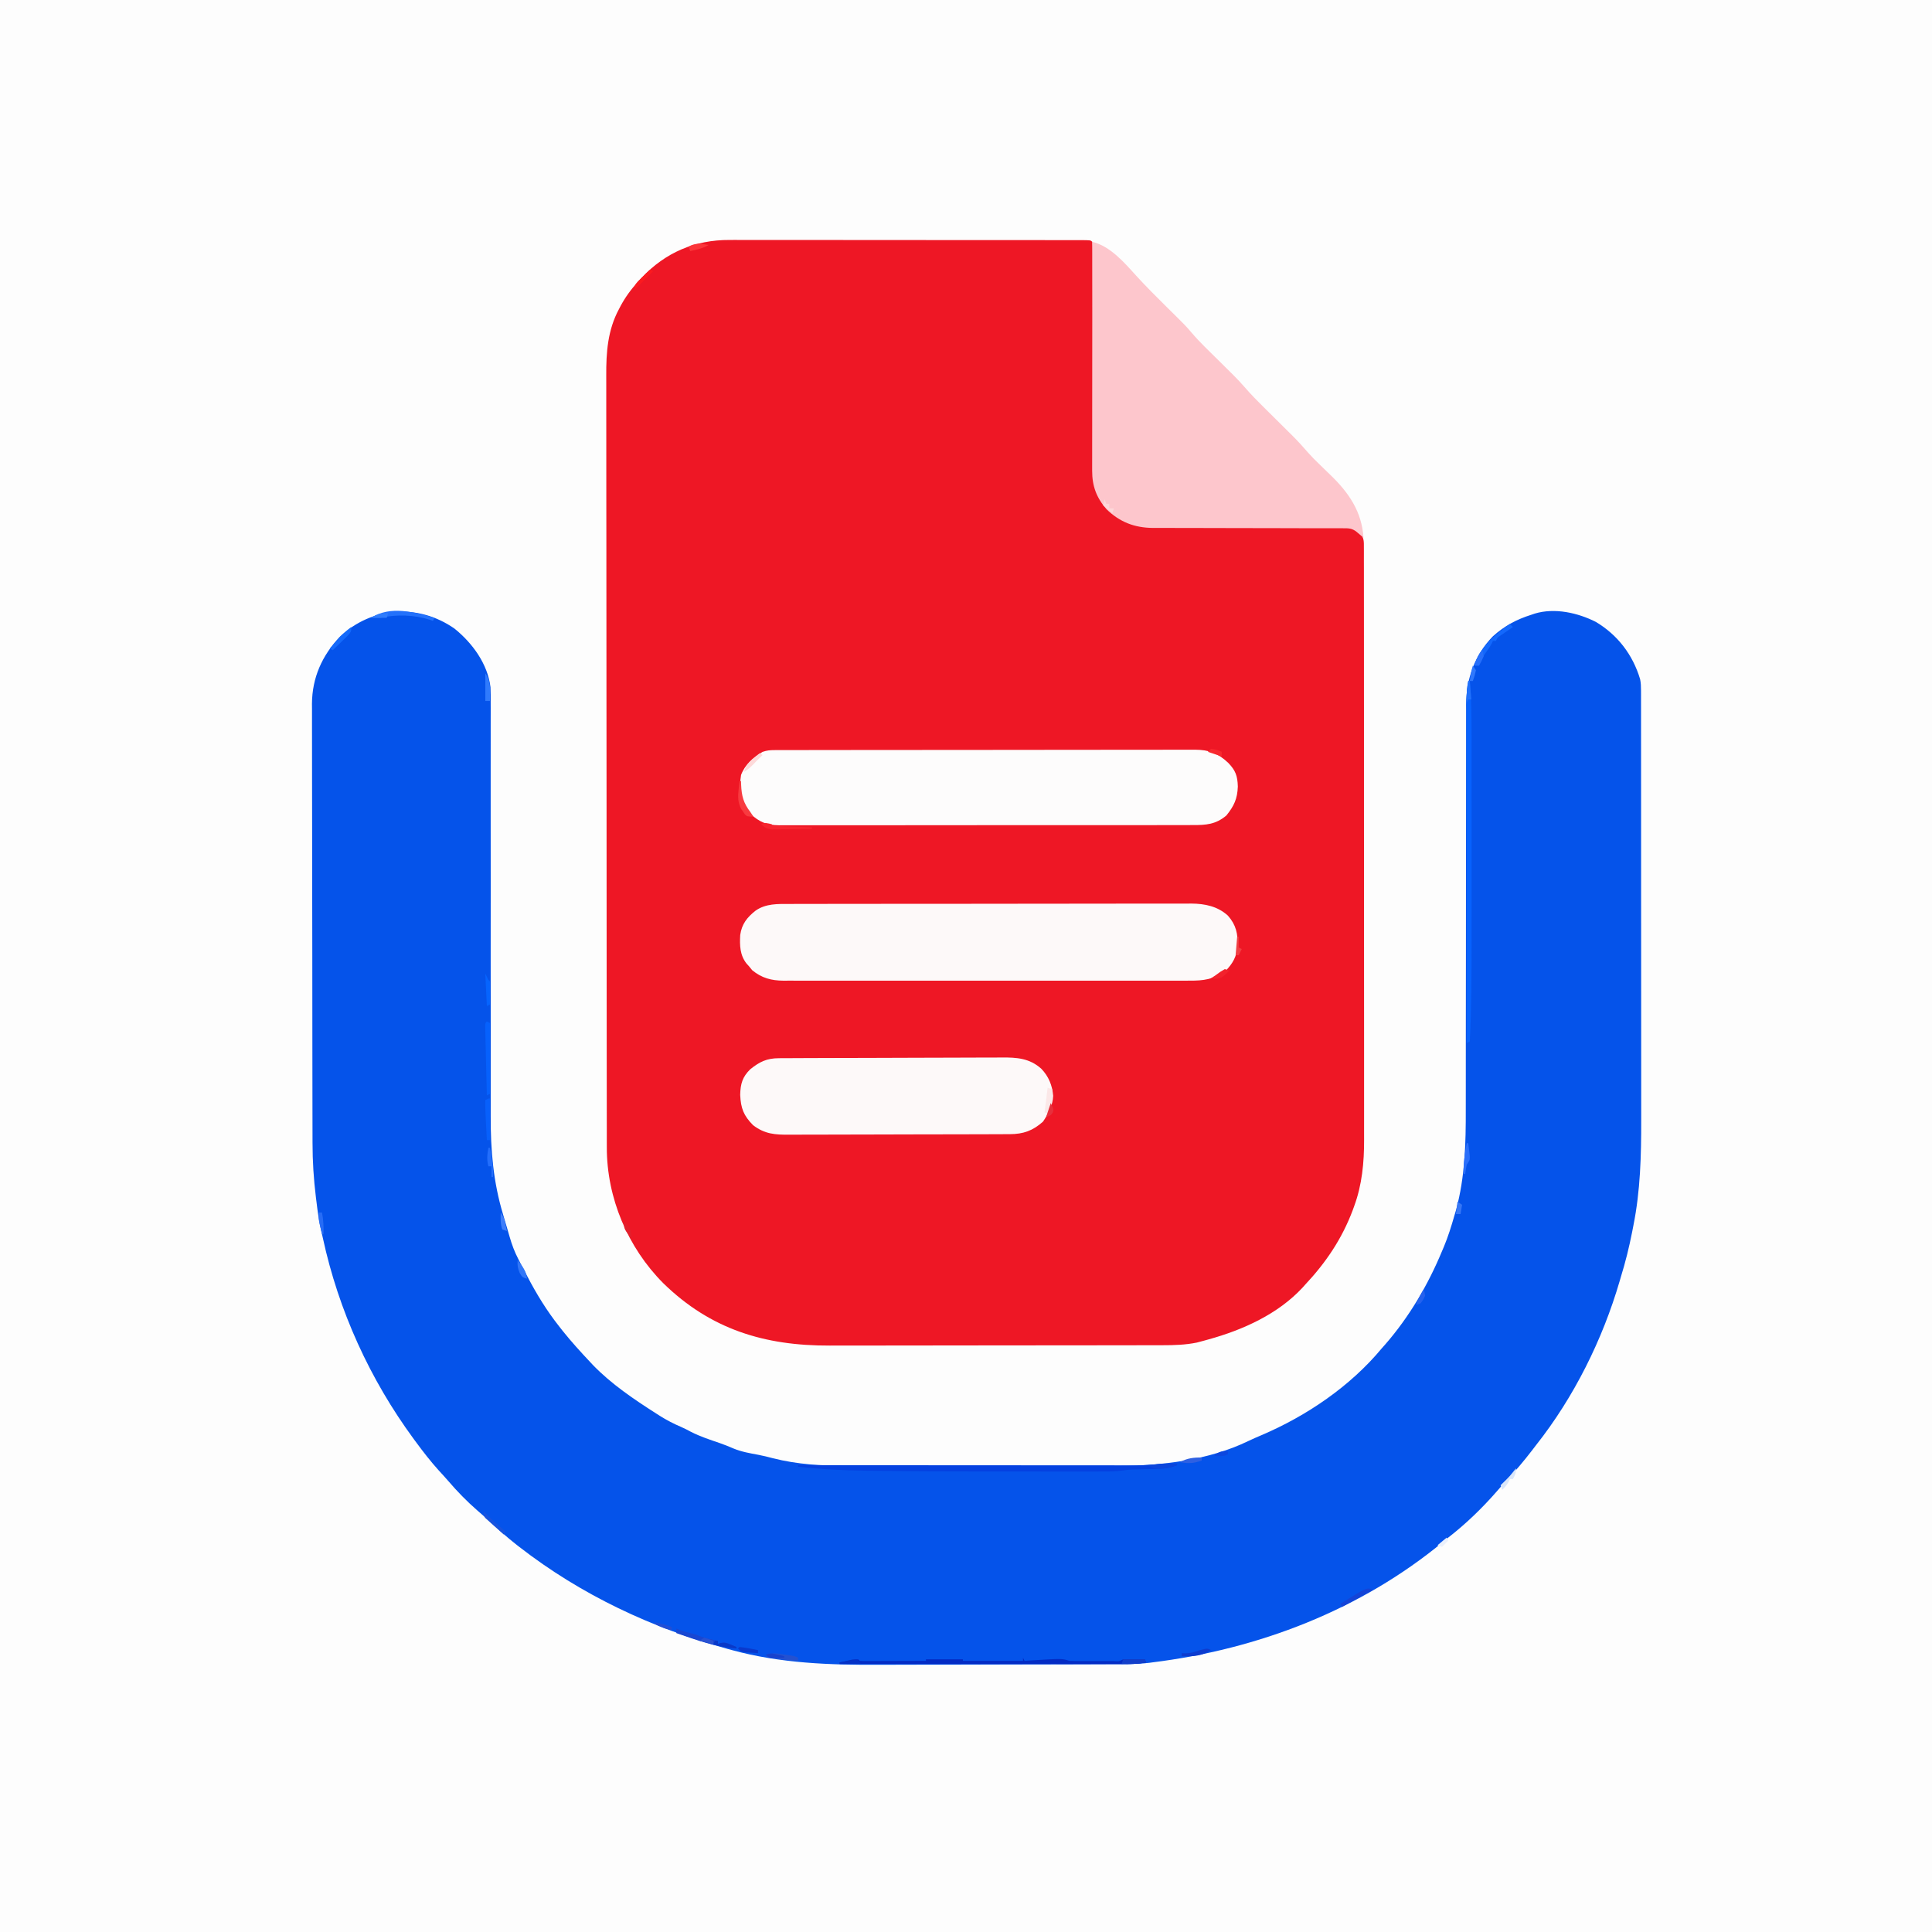
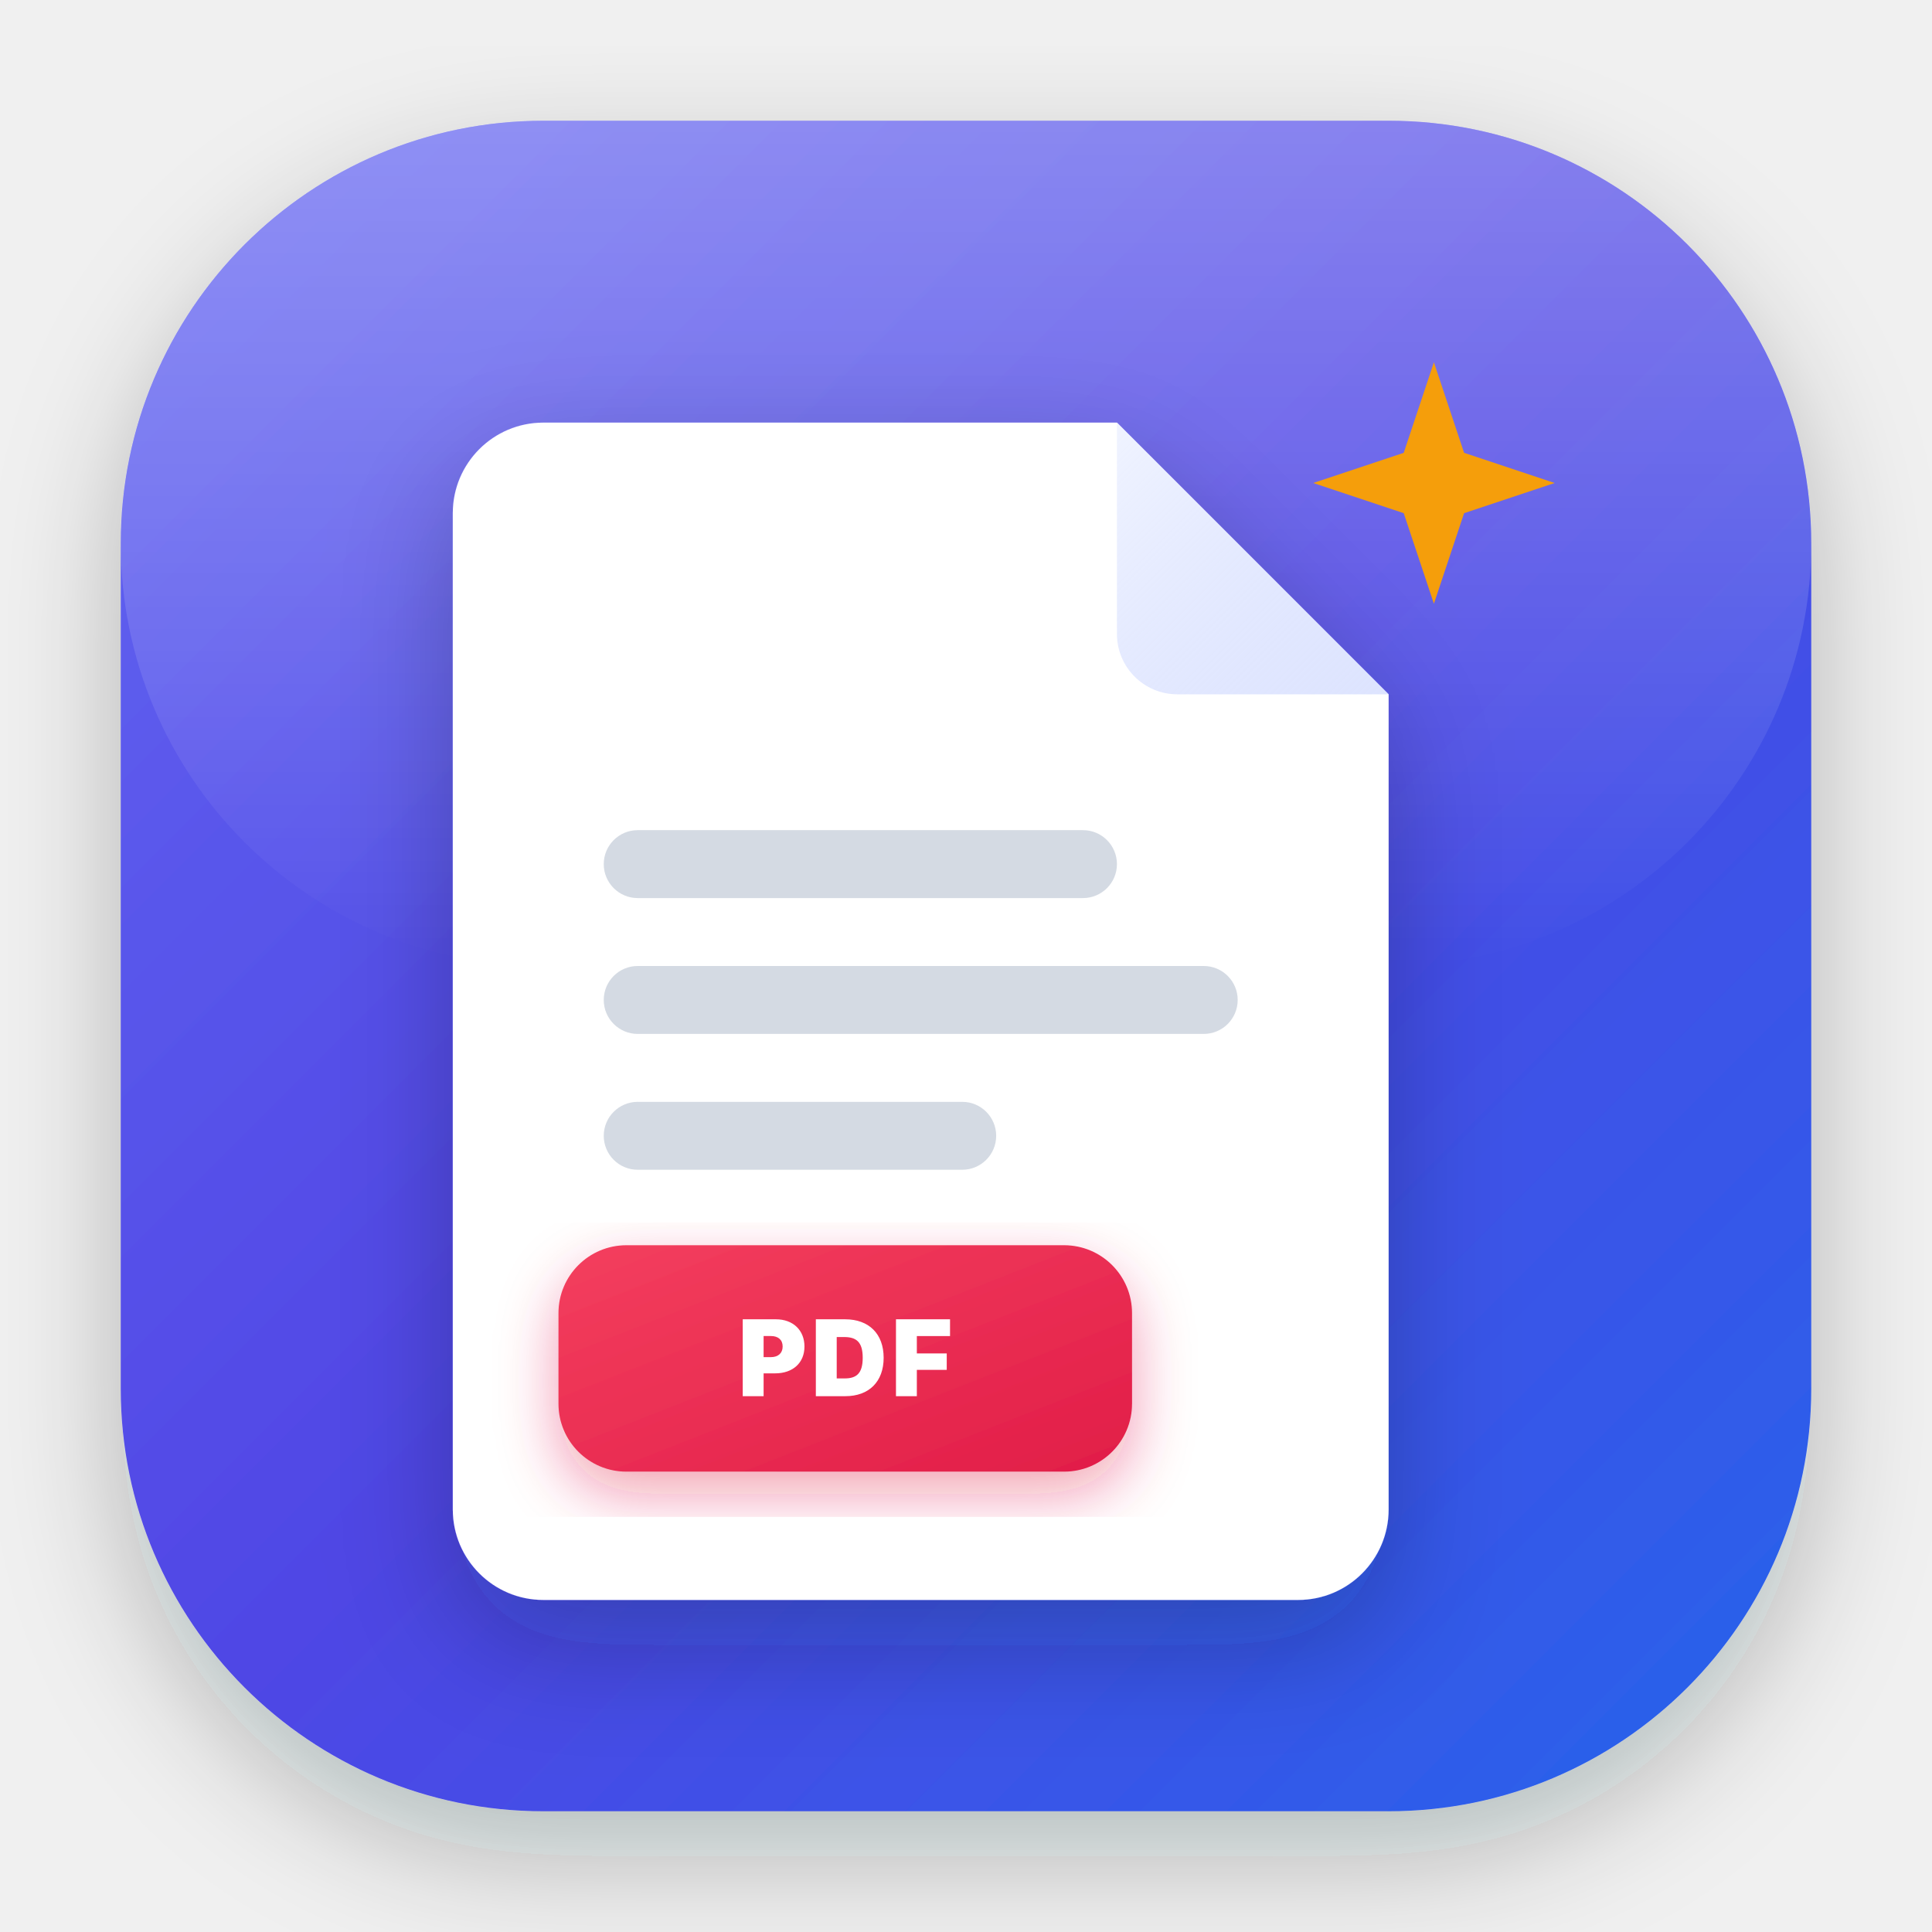
- <svg xmlns="http://www.w3.org/2000/svg" version="1.1" width="1254" height="1254">
-   <path d="M0 0 C413.82 0 827.64 0 1254 0 C1254 413.82 1254 827.64 1254 1254 C840.18 1254 426.36 1254 0 1254 C0 840.18 0 426.36 0 0 Z " fill="#FDFDFD" transform="translate(0,0)" />
-   <path d="M0 0 C1.514 -0.004 1.514 -0.004 3.058 -0.007 C6.407 -0.013 9.757 -0.004 13.106 0.004 C15.52 0.003 17.933 0.001 20.347 -0.001 C26.201 -0.006 32.054 -0.001 37.908 0.008 C44.726 0.019 51.543 0.019 58.361 0.018 C70.518 0.018 82.676 0.027 94.833 0.041 C106.634 0.056 118.435 0.063 130.236 0.062 C130.965 0.062 131.693 0.062 132.443 0.062 C133.534 0.062 133.534 0.062 134.647 0.062 C148.089 0.061 161.531 0.067 174.974 0.076 C179.729 0.079 184.485 0.08 189.24 0.08 C195.628 0.081 202.015 0.087 208.403 0.098 C210.753 0.1 213.104 0.102 215.455 0.101 C218.648 0.101 221.842 0.106 225.035 0.114 C225.978 0.112 226.921 0.11 227.893 0.109 C234.269 0.133 234.269 0.133 235.383 1.247 C235.485 3.226 235.516 5.209 235.521 7.191 C235.526 8.484 235.532 9.776 235.537 11.108 C235.538 12.554 235.54 14 235.54 15.446 C235.545 16.959 235.55 18.472 235.556 19.984 C235.567 23.251 235.576 26.517 235.582 29.783 C235.593 34.953 235.613 40.122 235.635 45.291 C235.697 59.994 235.751 74.697 235.784 89.4 C235.803 97.514 235.831 105.627 235.872 113.741 C235.893 118.034 235.909 122.327 235.911 126.621 C235.913 130.666 235.929 134.71 235.955 138.755 C235.963 140.235 235.965 141.715 235.961 143.195 C235.938 155.35 237.431 164.75 245.383 174.247 C255.042 183.629 265.025 185.848 278.183 185.73 C279.544 185.732 280.905 185.736 282.266 185.742 C285.177 185.75 288.088 185.746 290.999 185.733 C295.605 185.713 300.211 185.723 304.818 185.737 C314.59 185.764 324.361 185.757 334.133 185.747 C344.698 185.736 355.264 185.731 365.829 185.765 C370.406 185.778 374.982 185.772 379.558 185.751 C382.404 185.742 385.251 185.75 388.097 185.762 C390.04 185.765 391.983 185.748 393.926 185.731 C404.658 185.806 404.658 185.806 409.383 190.247 C411.809 193.887 411.634 195.571 411.637 199.907 C411.64 200.59 411.644 201.274 411.647 201.978 C411.655 204.286 411.649 206.593 411.643 208.9 C411.646 210.565 411.65 212.229 411.655 213.893 C411.665 218.481 411.663 223.068 411.659 227.656 C411.656 232.599 411.665 237.542 411.673 242.485 C411.686 252.178 411.687 261.872 411.685 271.565 C411.683 279.449 411.685 287.333 411.689 295.217 C411.69 296.338 411.691 297.459 411.691 298.614 C411.692 300.892 411.694 303.17 411.695 305.448 C411.706 326.834 411.704 348.22 411.697 369.607 C411.692 389.149 411.703 408.691 411.723 428.234 C411.742 448.305 411.75 468.377 411.746 488.448 C411.744 499.714 411.747 510.98 411.761 522.246 C411.773 531.847 411.774 541.447 411.762 551.048 C411.756 555.941 411.755 560.834 411.767 565.727 C411.778 570.219 411.775 574.711 411.761 579.203 C411.758 580.816 411.761 582.429 411.769 584.043 C411.837 598.665 410.44 613.372 405.32 627.185 C405.024 628.003 404.728 628.821 404.423 629.663 C397.403 648.333 387.009 663.757 373.383 678.247 C372.857 678.838 372.331 679.428 371.789 680.036 C355.829 697.218 333.164 707.41 311.008 713.56 C309.635 713.942 309.635 713.942 308.234 714.332 C307.347 714.568 306.461 714.804 305.547 715.048 C304.768 715.256 303.989 715.464 303.186 715.678 C295.838 717.17 288.503 717.395 281.027 717.388 C280.021 717.391 279.016 717.394 277.98 717.397 C274.629 717.405 271.279 717.407 267.929 717.408 C265.518 717.413 263.108 717.418 260.697 717.423 C254.159 717.437 247.621 717.443 241.083 717.447 C236.991 717.45 232.898 717.454 228.805 717.459 C217.446 717.471 206.086 717.481 194.726 717.485 C194 717.485 193.274 717.485 192.526 717.485 C191.435 717.486 191.435 717.486 190.322 717.486 C188.848 717.487 187.374 717.487 185.9 717.487 C184.804 717.488 184.804 717.488 183.685 717.488 C171.866 717.492 160.047 717.51 148.228 717.533 C136.056 717.557 123.885 717.569 111.713 717.57 C104.894 717.571 98.075 717.577 91.257 717.595 C84.831 717.612 78.406 717.614 71.981 717.605 C69.639 717.604 67.296 717.608 64.954 717.618 C22.762 717.787 -12.381 707.149 -43.117 677.122 C-66.2 653.948 -79.811 621.685 -79.751 588.923 C-79.754 588.024 -79.756 587.125 -79.759 586.199 C-79.765 583.196 -79.765 580.193 -79.764 577.19 C-79.768 575.011 -79.771 572.833 -79.776 570.655 C-79.786 564.674 -79.789 558.694 -79.792 552.714 C-79.796 546.262 -79.805 539.81 -79.814 533.357 C-79.833 518.517 -79.843 503.676 -79.852 488.835 C-79.856 481.497 -79.861 474.159 -79.866 466.82 C-79.884 441.686 -79.899 416.552 -79.907 391.418 C-79.907 389.841 -79.908 388.264 -79.908 386.688 C-79.908 385.906 -79.908 385.124 -79.909 384.318 C-79.91 380.357 -79.911 376.395 -79.912 372.434 C-79.913 371.648 -79.913 370.862 -79.913 370.052 C-79.921 344.566 -79.944 319.081 -79.977 293.595 C-80.011 266.632 -80.031 239.669 -80.034 212.705 C-80.035 209.743 -80.035 206.781 -80.036 203.819 C-80.036 203.09 -80.036 202.361 -80.036 201.609 C-80.038 189.892 -80.054 178.175 -80.075 166.458 C-80.095 154.674 -80.1 142.889 -80.091 131.104 C-80.086 124.724 -80.088 118.345 -80.107 111.965 C-80.125 106.118 -80.124 100.271 -80.109 94.423 C-80.106 92.315 -80.111 90.207 -80.122 88.098 C-80.203 72.95 -79.206 58.517 -71.867 44.872 C-71.522 44.211 -71.177 43.549 -70.822 42.868 C-67.716 37.095 -64.065 32.071 -59.617 27.247 C-58.806 26.345 -57.996 25.443 -57.16 24.513 C-41.747 8.175 -22.537 -0.126 0 0 Z " fill="#EE1725" transform="translate(473.6172,155.7528)" />
-   <path d="M0 0 C11.61 9.36 21.509 22.871 23.37 38.007 C23.505 41.296 23.522 44.563 23.492 47.854 C23.497 49.104 23.501 50.355 23.506 51.643 C23.519 55.083 23.507 58.524 23.49 61.964 C23.477 65.687 23.487 69.41 23.494 73.133 C23.504 79.578 23.5 86.024 23.486 92.47 C23.466 101.815 23.473 111.16 23.486 120.506 C23.508 135.705 23.515 150.904 23.509 166.103 C23.509 167.012 23.509 167.92 23.508 168.857 C23.506 176.22 23.502 183.584 23.499 190.948 C23.496 197.366 23.493 203.784 23.491 210.202 C23.49 211.105 23.49 212.009 23.49 212.94 C23.485 228.069 23.496 243.198 23.517 258.327 C23.53 267.634 23.529 276.94 23.509 286.246 C23.496 292.641 23.498 299.036 23.51 305.431 C23.517 309.106 23.517 312.781 23.5 316.455 C23.4 338.363 25.183 359.329 31.562 380.375 C31.853 381.375 32.144 382.376 32.443 383.406 C33.012 385.355 33.589 387.302 34.174 389.247 C34.717 391.056 35.246 392.869 35.759 394.687 C37.24 399.87 39.007 404.598 41.5 409.375 C41.842 410.041 42.184 410.706 42.536 411.392 C43.679 413.601 44.839 415.801 46 418 C46.418 418.804 46.837 419.607 47.268 420.435 C53.324 432.022 59.886 442.744 68 453 C68.761 453.972 69.521 454.944 70.305 455.945 C75.888 462.92 81.881 469.497 88 476 C88.616 476.659 89.232 477.317 89.867 477.996 C101.757 490.313 116.494 500.265 130.875 509.438 C132.033 510.182 132.033 510.182 133.215 510.941 C137.689 513.751 142.179 516.088 147.04 518.157 C149.263 519.113 151.373 520.222 153.5 521.375 C159.437 524.39 165.674 526.439 171.961 528.586 C175.081 529.658 178.102 530.863 181.125 532.188 C186.352 534.339 191.752 535.263 197.293 536.285 C200.48 536.9 203.559 537.646 206.688 538.5 C222.628 542.531 238.486 543.442 254.857 543.388 C256.964 543.392 259.071 543.398 261.178 543.404 C266.837 543.418 272.496 543.413 278.155 543.403 C284.117 543.395 290.08 543.402 296.042 543.407 C306.051 543.413 316.059 543.405 326.068 543.391 C337.586 543.375 349.105 543.38 360.624 543.397 C370.568 543.41 380.513 543.412 390.457 543.404 C396.373 543.4 402.288 543.399 408.203 543.409 C413.77 543.418 419.335 543.411 424.901 543.394 C426.926 543.39 428.951 543.391 430.975 543.398 C458.741 543.481 489.869 539.645 515.145 527.371 C517.966 526.017 520.816 524.784 523.697 523.563 C553.138 511.007 581.478 491.791 602 467 C602.71 466.201 603.421 465.402 604.152 464.578 C619.748 446.682 631.934 425.864 641 404 C641.391 403.083 641.781 402.167 642.184 401.223 C644.932 394.625 647.035 387.867 649 381 C649.342 379.842 649.683 378.685 650.035 377.492 C655.921 356.053 656.452 334.023 656.389 311.926 C656.382 308.289 656.393 304.652 656.401 301.014 C656.413 294.741 656.416 288.468 656.411 282.195 C656.404 273.112 656.417 264.029 656.434 254.945 C656.463 240.182 656.48 225.418 656.489 210.654 C656.489 209.775 656.49 208.895 656.49 207.989 C656.494 200.847 656.498 193.706 656.501 186.564 C656.504 180.303 656.508 174.042 656.511 167.781 C656.512 166.899 656.512 166.017 656.513 165.108 C656.522 150.377 656.542 135.647 656.571 120.916 C656.588 111.858 656.595 102.799 656.587 93.74 C656.583 87.539 656.59 81.338 656.604 75.137 C656.612 71.566 656.615 67.996 656.605 64.426 C656.595 60.545 656.607 56.665 656.621 52.784 C656.615 51.672 656.608 50.56 656.601 49.413 C656.722 32.51 662.112 17.229 674 5 C681.577 -1.805 689.319 -5.956 699 -9 C699.718 -9.245 700.436 -9.49 701.176 -9.742 C714.061 -13.637 729.113 -10.285 740.875 -4.312 C755.061 4.195 764.819 17.026 769.549 32.834 C770.076 35.366 770.127 37.692 770.129 40.279 C770.133 41.893 770.133 41.893 770.138 43.54 C770.137 44.721 770.135 45.902 770.134 47.12 C770.137 49.003 770.137 49.003 770.141 50.925 C770.147 54.413 770.147 57.902 770.145 61.391 C770.145 65.153 770.151 68.916 770.155 72.678 C770.164 80.056 770.166 87.434 770.167 94.812 C770.168 100.82 770.17 106.827 770.173 112.835 C770.182 129.894 770.186 146.954 770.185 164.014 C770.185 165.394 770.185 165.394 770.185 166.802 C770.185 168.184 770.185 168.184 770.185 169.594 C770.185 184.472 770.194 199.351 770.208 214.229 C770.223 229.533 770.23 244.837 770.229 260.141 C770.229 268.722 770.231 277.302 770.242 285.883 C770.251 293.202 770.253 300.521 770.247 307.839 C770.243 311.563 770.243 315.286 770.252 319.01 C770.303 342.01 769.724 364.826 765.188 387.438 C764.923 388.802 764.658 390.167 764.393 391.532 C762.429 401.515 760.014 411.286 757 421 C756.78 421.757 756.56 422.513 756.334 423.292 C745.222 461.424 726.649 498.828 702 530 C701.13 531.134 700.262 532.27 699.395 533.406 C694.127 540.267 688.626 546.781 682.703 553.086 C680.648 555.301 678.66 557.538 676.688 559.824 C667.085 570.844 656.54 581.039 645 590 C643.921 590.889 642.844 591.781 641.77 592.676 C588.108 637.073 521.674 662.482 453 671 C452.081 671.127 452.081 671.127 451.144 671.257 C441.886 672.38 432.56 672.172 423.25 672.193 C421.248 672.201 419.246 672.209 417.244 672.218 C410.686 672.244 404.128 672.259 397.57 672.273 C395.296 672.279 393.021 672.284 390.747 672.29 C381.262 672.311 371.778 672.33 362.293 672.341 C348.802 672.357 335.311 672.39 321.819 672.448 C312.282 672.487 302.745 672.506 293.208 672.511 C287.541 672.515 281.874 672.526 276.207 672.559 C243.744 672.739 211.518 671.64 180 663 C178.65 662.633 178.65 662.633 177.272 662.258 C128.077 648.717 82.423 627.367 42 596 C41.168 595.355 41.168 595.355 40.319 594.697 C33.848 589.634 27.793 584.145 21.777 578.559 C19.511 576.47 17.217 574.44 14.875 572.438 C8.012 566.473 1.669 559.953 -4.234 553.043 C-6.213 550.754 -8.263 548.538 -10.312 546.312 C-15.565 540.475 -20.341 534.313 -25 528 C-25.468 527.367 -25.936 526.734 -26.418 526.082 C-54.945 487.246 -75.251 442.674 -85.44 395.573 C-85.793 393.951 -86.159 392.331 -86.543 390.716 C-87.985 384.608 -88.812 378.477 -89.562 372.25 C-89.688 371.255 -89.814 370.26 -89.943 369.234 C-91.396 357.433 -92.149 345.728 -92.147 333.838 C-92.151 332.579 -92.155 331.32 -92.158 330.023 C-92.168 326.568 -92.172 323.112 -92.175 319.657 C-92.179 315.915 -92.188 312.174 -92.197 308.432 C-92.217 299.421 -92.227 290.411 -92.236 281.4 C-92.239 278 -92.243 274.601 -92.247 271.201 C-92.266 256.195 -92.282 241.189 -92.289 226.183 C-92.291 222.521 -92.293 218.859 -92.295 215.197 C-92.296 214.286 -92.296 213.376 -92.297 212.439 C-92.305 197.686 -92.33 182.933 -92.363 168.18 C-92.396 153.004 -92.414 137.827 -92.417 122.651 C-92.419 114.141 -92.428 105.632 -92.453 97.123 C-92.475 89.88 -92.483 82.638 -92.474 75.395 C-92.469 71.705 -92.471 68.015 -92.49 64.326 C-92.511 60.313 -92.501 56.301 -92.488 52.289 C-92.499 51.14 -92.51 49.991 -92.521 48.808 C-92.388 31.846 -85.966 17.518 -74.391 5.254 C-53.612 -14.337 -23.452 -16.393 0 0 Z " fill="#0553EA" transform="translate(295,408)" />
-   <path d="M0 0 C11.545 2.658 20.853 13.542 28.492 21.977 C34.889 28.971 41.571 35.653 48.312 42.312 C60.763 54.614 60.763 54.614 64.418 58.918 C69.869 65.318 76.028 71.093 82 77 C84.482 79.455 86.961 81.914 89.438 84.375 C89.992 84.921 90.546 85.467 91.117 86.03 C94.014 88.909 96.775 91.854 99.445 94.945 C102.937 98.981 106.641 102.752 110.438 106.5 C111.121 107.18 111.805 107.86 112.51 108.561 C114.671 110.71 116.835 112.855 119 115 C121.857 117.83 124.711 120.664 127.562 123.5 C128.525 124.45 128.525 124.45 129.508 125.42 C133.305 129.198 136.876 133.105 140.377 137.159 C142.555 139.63 144.878 141.922 147.25 144.207 C148.188 145.124 149.127 146.041 150.094 146.986 C151.544 148.399 152.996 149.809 154.457 151.21 C166.481 162.77 174.887 175.024 176 192 C174.503 190.73 173.005 189.461 171.508 188.191 C168.49 185.807 166.343 185.875 162.563 185.875 C161.408 185.873 160.253 185.87 159.063 185.868 C157.79 185.87 156.516 185.872 155.204 185.874 C153.853 185.873 152.503 185.871 151.153 185.868 C148.24 185.864 145.326 185.862 142.413 185.862 C137.797 185.861 133.182 185.848 128.566 185.832 C127.787 185.83 127.007 185.827 126.204 185.825 C124.61 185.819 123.016 185.814 121.422 185.809 C110.675 185.774 99.929 185.747 89.183 185.75 C81.936 185.751 74.69 185.735 67.443 185.699 C63.612 185.68 59.781 185.671 55.95 185.683 C52.336 185.695 48.724 185.683 45.111 185.654 C43.171 185.644 41.231 185.659 39.292 185.674 C27.3 185.534 17.858 181.877 9.199 173.539 C2.621 165.944 -0.128 158.448 -0.12 148.514 C-0.122 147.203 -0.123 145.892 -0.124 144.541 C-0.121 143.096 -0.117 141.65 -0.114 140.204 C-0.113 138.676 -0.113 137.148 -0.114 135.62 C-0.114 131.478 -0.108 127.336 -0.101 123.194 C-0.095 118.863 -0.095 114.532 -0.093 110.201 C-0.09 102.003 -0.082 93.804 -0.072 85.606 C-0.061 76.271 -0.055 66.936 -0.05 57.601 C-0.04 38.401 -0.022 19.2 0 0 Z " fill="#FDC6CC" transform="translate(709,157)" />
-   <path d="M0 0 C1.146 -0.005 2.291 -0.009 3.472 -0.014 C7.308 -0.026 11.143 -0.025 14.979 -0.023 C17.731 -0.028 20.483 -0.036 23.234 -0.043 C29.931 -0.06 36.628 -0.066 43.325 -0.067 C48.771 -0.068 54.217 -0.072 59.663 -0.078 C75.116 -0.096 90.569 -0.105 106.022 -0.103 C106.854 -0.103 107.687 -0.103 108.544 -0.103 C109.795 -0.103 109.795 -0.103 111.07 -0.103 C124.574 -0.102 138.078 -0.121 151.582 -0.149 C165.46 -0.178 179.338 -0.192 193.216 -0.19 C201.002 -0.19 208.789 -0.195 216.575 -0.217 C223.206 -0.235 229.836 -0.239 236.466 -0.226 C239.846 -0.219 243.225 -0.221 246.605 -0.236 C250.277 -0.252 253.949 -0.242 257.621 -0.227 C259.206 -0.242 259.206 -0.242 260.822 -0.258 C269.616 -0.177 277.913 1.498 284.564 7.58 C289.925 13.673 291.09 19.379 290.842 27.338 C290.179 34.337 287.744 38.631 282.869 43.627 C275.489 48.88 268.662 49.849 259.761 49.775 C258.019 49.785 258.019 49.785 256.243 49.794 C253.042 49.807 249.842 49.803 246.642 49.79 C243.181 49.781 239.721 49.795 236.261 49.806 C229.491 49.824 222.722 49.82 215.952 49.809 C210.448 49.8 204.945 49.798 199.441 49.803 C198.657 49.803 197.872 49.804 197.064 49.805 C195.471 49.806 193.877 49.807 192.283 49.808 C177.352 49.82 162.422 49.807 147.491 49.785 C134.689 49.767 121.888 49.77 109.087 49.789 C94.208 49.81 79.329 49.819 64.451 49.806 C62.863 49.805 61.275 49.804 59.688 49.803 C58.906 49.802 58.125 49.801 57.321 49.801 C51.826 49.797 46.331 49.803 40.837 49.813 C34.137 49.824 27.438 49.821 20.738 49.799 C17.322 49.789 13.907 49.785 10.491 49.798 C6.783 49.809 3.076 49.795 -0.632 49.775 C-2.241 49.789 -2.241 49.789 -3.883 49.802 C-11.832 49.72 -17.969 48.104 -24.186 43.017 C-24.928 42.11 -25.671 41.202 -26.436 40.267 C-26.901 39.761 -27.366 39.254 -27.846 38.732 C-32.213 33.197 -32.356 26.906 -31.982 20.127 C-30.974 13.007 -27.538 8.692 -21.998 4.33 C-15.386 -0.293 -7.721 -0.022 0 0 Z " fill="#FDF9F9" transform="translate(512.4356,586.7326)" />
-   <path d="M0 0 C0.998 -0.004 1.996 -0.008 3.024 -0.012 C4.673 -0.01 4.673 -0.01 6.355 -0.009 C7.521 -0.012 8.686 -0.015 9.887 -0.018 C13.128 -0.025 16.368 -0.028 19.609 -0.029 C23.102 -0.03 26.595 -0.038 30.088 -0.045 C37.728 -0.058 45.369 -0.064 53.009 -0.069 C57.779 -0.072 62.55 -0.076 67.32 -0.08 C80.526 -0.092 93.731 -0.103 106.937 -0.106 C107.782 -0.106 108.628 -0.107 109.499 -0.107 C110.77 -0.107 110.77 -0.107 112.066 -0.107 C113.784 -0.108 115.501 -0.108 117.218 -0.109 C118.07 -0.109 118.922 -0.109 119.799 -0.109 C133.6 -0.113 147.401 -0.131 161.203 -0.154 C175.37 -0.178 189.537 -0.19 203.704 -0.192 C211.659 -0.192 219.614 -0.198 227.569 -0.216 C234.344 -0.232 241.118 -0.237 247.892 -0.229 C251.348 -0.225 254.804 -0.226 258.26 -0.24 C262.009 -0.252 265.756 -0.247 269.505 -0.236 C270.595 -0.244 271.685 -0.252 272.809 -0.26 C281.951 -0.201 287.643 1.956 294.383 8.264 C299.122 13.178 300.423 16.708 300.621 23.631 C300.339 31.603 298.158 36.293 293.172 42.456 C286.302 48.246 279.948 48.711 271.304 48.646 C270.123 48.653 268.941 48.66 267.724 48.667 C264.463 48.682 261.201 48.679 257.94 48.669 C254.415 48.662 250.891 48.678 247.367 48.691 C240.47 48.713 233.573 48.713 226.676 48.704 C221.069 48.698 215.462 48.699 209.856 48.706 C209.057 48.707 208.258 48.707 207.435 48.708 C205.813 48.71 204.19 48.712 202.568 48.714 C187.361 48.731 172.154 48.722 156.947 48.705 C143.04 48.69 129.133 48.705 115.226 48.734 C100.938 48.763 86.65 48.774 72.362 48.765 C70.745 48.764 69.129 48.763 67.512 48.762 C66.717 48.761 65.921 48.761 65.102 48.76 C59.503 48.758 53.905 48.768 48.307 48.782 C41.482 48.8 34.657 48.8 27.833 48.777 C24.352 48.766 20.872 48.763 17.391 48.781 C13.615 48.797 9.84 48.782 6.064 48.76 C4.968 48.771 3.872 48.783 2.743 48.795 C-5.227 48.698 -10.03 46.647 -15.84 41.253 C-16.286 40.697 -16.732 40.141 -17.191 39.569 C-17.653 39.011 -18.114 38.453 -18.59 37.878 C-23.077 31.49 -22.93 23.681 -21.816 16.131 C-19.29 9.381 -13.903 4.765 -7.816 1.131 C-4.897 0.158 -3.038 0.004 0 0 Z " fill="#FDFCFC" transform="translate(502.8162,486.8686)" />
-   <path d="M0 0 C1.004 -0.007 1.004 -0.007 2.028 -0.013 C4.276 -0.027 6.523 -0.033 8.771 -0.039 C10.381 -0.047 11.99 -0.055 13.6 -0.064 C18.893 -0.09 24.185 -0.105 29.478 -0.12 C31.301 -0.125 33.124 -0.13 34.948 -0.136 C42.535 -0.157 50.123 -0.176 57.711 -0.187 C68.575 -0.204 79.439 -0.237 90.303 -0.294 C97.946 -0.332 105.59 -0.352 113.233 -0.357 C117.795 -0.361 122.357 -0.373 126.92 -0.405 C131.217 -0.435 135.513 -0.442 139.81 -0.43 C141.381 -0.43 142.953 -0.438 144.524 -0.456 C154.344 -0.56 162.735 0.004 170.338 6.864 C175.078 11.788 177.455 17.628 178.005 24.404 C177.791 30.565 174.808 36.109 171.442 41.154 C164.773 47.119 158.614 49.269 149.827 49.301 C148.832 49.307 148.832 49.307 147.817 49.312 C145.595 49.323 143.374 49.327 141.152 49.331 C139.559 49.337 137.965 49.344 136.372 49.351 C131.14 49.372 125.909 49.382 120.677 49.392 C118.874 49.396 117.072 49.4 115.269 49.405 C106.8 49.424 98.33 49.438 89.861 49.446 C80.091 49.456 70.322 49.482 60.553 49.523 C52.997 49.553 45.441 49.568 37.885 49.571 C33.374 49.573 28.864 49.582 24.353 49.607 C20.108 49.631 15.863 49.635 11.618 49.625 C10.063 49.624 8.509 49.63 6.954 49.644 C-2.412 49.722 -9.084 49.31 -16.765 43.478 C-22.921 37.202 -24.717 32.552 -25.12 23.779 C-24.951 16.666 -23.691 12.152 -18.558 7.154 C-12.477 2.283 -7.854 0.036 0 0 Z " fill="#FDF9F9" transform="translate(505.5575,686.8461)" />
-   <path d="M0 0 C0.33 0 0.66 0 1 0 C1.981 10.981 2.143 21.862 2.129 32.878 C2.131 34.737 2.133 36.597 2.135 38.457 C2.139 43.472 2.138 48.487 2.134 53.503 C2.132 58.79 2.134 64.077 2.136 69.364 C2.138 78.253 2.135 87.142 2.13 96.031 C2.125 106.238 2.127 116.444 2.132 126.65 C2.137 135.469 2.137 144.287 2.135 153.106 C2.133 158.347 2.133 163.589 2.136 168.83 C2.148 190.576 2.098 212.277 1 234 C0.34 234.33 -0.32 234.66 -1 235 C-1.023 205.929 -1.041 176.858 -1.051 147.787 C-1.052 144.355 -1.054 140.922 -1.055 137.49 C-1.055 136.807 -1.055 136.124 -1.056 135.42 C-1.06 124.356 -1.068 113.293 -1.077 102.229 C-1.087 90.877 -1.092 79.525 -1.094 68.173 C-1.095 61.797 -1.098 55.421 -1.106 49.044 C-1.113 43.044 -1.115 37.044 -1.113 31.045 C-1.113 28.841 -1.115 26.638 -1.119 24.434 C-1.124 21.428 -1.123 18.422 -1.12 15.415 C-1.123 14.542 -1.126 13.668 -1.129 12.768 C-1.118 8.397 -0.879 4.304 0 0 Z " fill="#0762FD" transform="translate(953,442)" />
-   <path d="M0 0 C0 0.33 0 0.66 0 1 C-4.112 2.529 -7.613 3.27 -11.992 3.379 C-13.669 3.43 -13.669 3.43 -15.379 3.482 C-16.533 3.509 -17.686 3.535 -18.875 3.562 C-21.164 3.623 -23.453 3.687 -25.742 3.754 C-26.751 3.778 -27.761 3.802 -28.8 3.826 C-32.065 3.957 -32.065 3.957 -35.533 4.503 C-40.583 5.144 -45.592 5.14 -50.677 5.129 C-51.723 5.131 -52.768 5.133 -53.846 5.135 C-57.31 5.139 -60.774 5.136 -64.238 5.133 C-66.692 5.134 -69.145 5.135 -71.599 5.137 C-78.151 5.14 -84.703 5.136 -91.256 5.129 C-94.632 5.125 -98.009 5.123 -101.386 5.121 C-132.772 5.104 -164.159 5.086 -195.542 4.652 C-197.533 4.625 -199.524 4.602 -201.515 4.579 C-216.444 4.394 -231.163 3.699 -246 2 C-246 1.67 -246 1.34 -246 1 C-244.259 1.001 -244.259 1.001 -242.483 1.003 C-214.907 1.024 -187.331 1.041 -159.755 1.051 C-156.358 1.052 -152.961 1.054 -149.564 1.055 C-148.55 1.055 -148.55 1.055 -147.515 1.056 C-136.577 1.06 -125.64 1.068 -114.702 1.077 C-103.472 1.087 -92.241 1.092 -81.011 1.094 C-74.706 1.095 -68.402 1.098 -62.097 1.106 C-56.159 1.113 -50.222 1.115 -44.284 1.113 C-42.108 1.113 -39.932 1.115 -37.756 1.119 C-34.778 1.124 -31.799 1.123 -28.82 1.12 C-27.966 1.123 -27.112 1.126 -26.232 1.129 C-21.151 1.117 -16.18 0.792 -11.13 0.224 C-7.408 -0.168 -3.738 -0.06 0 0 Z " fill="#0441E0" transform="translate(764,950)" />
-   <path d="M0 0 C0.495 0.99 0.495 0.99 1 2 C2.123 1.928 3.246 1.856 4.402 1.781 C25.393 0.464 25.393 0.464 30 2 C32.574 2.097 35.121 2.14 37.695 2.133 C38.443 2.134 39.191 2.135 39.962 2.136 C41.541 2.136 43.119 2.135 44.698 2.13 C47.123 2.125 49.548 2.13 51.973 2.137 C53.505 2.136 55.038 2.135 56.57 2.133 C57.664 2.136 57.664 2.136 58.78 2.139 C62.177 2.426 62.177 2.426 65 1 C67.353 0.927 69.708 0.916 72.062 0.938 C73.353 0.947 74.643 0.956 75.973 0.965 C76.972 0.976 77.971 0.988 79 1 C79.33 1.66 79.66 2.32 80 3 C75.291 3.929 70.734 4.139 65.951 4.12 C64.762 4.122 64.762 4.122 63.548 4.123 C60.899 4.124 58.251 4.119 55.602 4.114 C53.7 4.113 51.797 4.113 49.895 4.114 C44.736 4.114 39.578 4.108 34.419 4.101 C29.026 4.095 23.633 4.095 18.24 4.093 C8.029 4.09 -2.181 4.082 -12.391 4.072 C-24.016 4.061 -35.641 4.055 -47.266 4.05 C-71.177 4.04 -95.089 4.022 -119 4 C-119 3.67 -119 3.34 -119 3 C-117.022 2.639 -115.043 2.286 -113.062 1.938 C-111.409 1.642 -111.409 1.642 -109.723 1.34 C-108.824 1.228 -107.926 1.116 -107 1 C-106.67 1.33 -106.34 1.66 -106 2 C-104.649 2.093 -103.293 2.117 -101.939 2.114 C-100.648 2.113 -100.648 2.113 -99.331 2.113 C-97.928 2.106 -97.928 2.106 -96.496 2.098 C-95.067 2.096 -95.067 2.096 -93.608 2.093 C-90.551 2.088 -87.494 2.075 -84.438 2.062 C-82.37 2.057 -80.303 2.053 -78.236 2.049 C-73.158 2.038 -68.079 2.021 -63 2 C-63 1.67 -63 1.34 -63 1 C-55.08 1 -47.16 1 -39 1 C-39 1.33 -39 1.66 -39 2 C-26.13 2 -13.26 2 0 2 C0 1.34 0 0.68 0 0 Z " fill="#032BC4" transform="translate(664,1076)" />
-   <path d="M0 0 C0.66 0.33 1.32 0.66 2 1 C2 16.18 2 31.36 2 47 C1.01 47.495 1.01 47.495 0 48 C-0.168 41.325 -0.328 34.65 -0.482 27.974 C-0.536 25.702 -0.591 23.429 -0.648 21.156 C-0.73 17.897 -0.805 14.638 -0.879 11.379 C-0.906 10.356 -0.933 9.333 -0.961 8.279 C-0.981 7.338 -1.001 6.397 -1.022 5.428 C-1.042 4.595 -1.062 3.763 -1.082 2.905 C-1 1 -1 1 0 0 Z " fill="#0661FD" transform="translate(316,663)" />
-   <path d="M0 0 C0.66 0.289 1.32 0.578 2 0.875 C5.013 2.005 7.975 2.756 11.098 3.5 C13 4 13 4 15.438 5 C19.185 6.462 23.066 7.194 27 8 C27 8.66 27 9.32 27 10 C27.572 9.805 28.145 9.611 28.734 9.41 C31.446 8.919 32.73 9.387 35.25 10.438 C35.956 10.725 36.663 11.012 37.391 11.309 C37.922 11.537 38.453 11.765 39 12 C39 12.33 39 12.66 39 13 C25.524 12.054 12.684 7.39 0 3 C0 2.01 0 1.02 0 0 Z " fill="#1847D2" transform="translate(439,1057)" />
-   <path d="M0 0 C0.66 0.66 1.32 1.32 2 2 C1.29 2.482 0.579 2.964 -0.152 3.461 C-1.071 4.093 -1.991 4.724 -2.938 5.375 C-3.854 6.001 -4.771 6.628 -5.715 7.273 C-8.084 8.798 -8.084 8.798 -9 11 C-9.66 11 -10.32 11 -11 11 C-11.227 11.516 -11.454 12.031 -11.688 12.562 C-12.837 14.698 -14.062 16.495 -15.5 18.438 C-17.502 21.178 -18.919 23.756 -20 27 C-20.99 27 -21.98 27 -23 27 C-19.669 15.263 -9.575 6.914 0 0 Z " fill="#1368FC" transform="translate(980,405)" />
-   <path d="M0 0 C-0.33 0.66 -0.66 1.32 -1 2 C-1.878 1.675 -1.878 1.675 -2.773 1.344 C-12.919 -1.947 -24.565 -2.35 -35 0 C-37 0.038 -39.001 0.046 -41 0 C-28.922 -8.052 -12.875 -3.702 0 0 Z " fill="#2371FB" transform="translate(282,401)" />
-   <path d="M0 0 C0 8.91 0 17.82 0 27 C-0.66 27 -1.32 27 -2 27 C-2.169 23.792 -2.335 20.583 -2.5 17.375 C-2.572 16.02 -2.572 16.02 -2.645 14.637 C-2.877 10.085 -3.061 5.559 -3 1 C-1 0 -1 0 0 0 Z " fill="#0760FC" transform="translate(318,713)" />
-   <path d="M0 0 C0.33 0 0.66 0 1 0 C1.014 0.773 1.028 1.547 1.043 2.344 C1.377 9.633 2.542 14.236 7 20 C7.66 20.99 8.32 21.98 9 23 C5 23 5 23 3.551 21.645 C3.142 21.04 2.734 20.435 2.312 19.812 C1.896 19.221 1.48 18.629 1.051 18.02 C-1.173 13.745 -1.073 9.892 -0.562 5.188 C-0.41 3.724 -0.41 3.724 -0.254 2.23 C-0.128 1.126 -0.128 1.126 0 0 Z " fill="#F83A3F" transform="translate(480,507)" />
-   <path d="M0 0 C1.099 0.144 1.099 0.144 2.221 0.291 C7.623 1.03 7.623 1.03 9.938 2.188 C9.938 2.848 9.938 3.507 9.938 4.188 C2.716 3.769 -4.108 3.233 -11.062 1.188 C-7.147 -1.423 -4.417 -0.652 0 0 Z " fill="#2451D0" transform="translate(508.0625,1073.812)" />
-   <path d="M0 0 C0.99 0.33 1.98 0.66 3 1 C3.38 7.199 2.835 11.448 0 17 C-0.66 16.67 -1.32 16.34 -2 16 C-1.34 10.72 -0.68 5.44 0 0 Z " fill="#FBE8E8" transform="translate(680,706)" />
-   <path d="M0 0 C2.855 4.283 3.117 7.145 3.062 12.188 C3.053 13.274 3.044 14.361 3.035 15.48 C3.024 16.312 3.012 17.143 3 18 C2.01 18 1.02 18 0 18 C0 12.06 0 6.12 0 0 Z " fill="#2F7AFD" transform="translate(315,437)" />
-   <path d="M0 0 C4.62 0 9.24 0 14 0 C14.33 0.66 14.66 1.32 15 2 C9.639 3.129 4.447 3.097 -1 3 C-0.67 2.01 -0.34 1.02 0 0 Z " fill="#123ECA" transform="translate(729,1077)" />
-   <path d="M0 0 C0 0.33 0 0.66 0 1 C12.87 1.495 12.87 1.495 26 2 C26 2.33 26 2.66 26 3 C21.943 3.074 17.887 3.129 13.83 3.165 C12.45 3.18 11.071 3.2 9.692 3.226 C7.706 3.263 5.72 3.278 3.734 3.293 C2.54 3.309 1.346 3.324 0.116 3.341 C-3.235 2.974 -4.576 2.275 -7 0 C-4.333 -1.333 -2.833 -0.671 0 0 Z " fill="#F6242E" transform="translate(501,535)" />
-   <path d="M0 0 C0.66 1.32 1.32 2.64 2 4 C2.33 4.33 2.66 4.66 3 5 C3.073 7.53 3.092 10.033 3.062 12.562 C3.058 13.273 3.053 13.984 3.049 14.717 C3.037 16.478 3.019 18.239 3 20 C2.34 20.33 1.68 20.66 1 21 C0.67 14.07 0.34 7.14 0 0 Z " fill="#0664FE" transform="translate(315,632)" />
-   <path d="M0 0 C0 3 0 3 -2.625 5.918 C-3.742 7.016 -4.868 8.105 -6 9.188 C-6.572 9.746 -7.145 10.305 -7.734 10.881 C-9.15 12.261 -10.574 13.631 -12 15 C-12.66 14.67 -13.32 14.34 -14 14 C-12.609 12.412 -11.212 10.83 -9.812 9.25 C-8.647 7.927 -8.647 7.927 -7.457 6.578 C-5.115 4.121 -2.698 2.051 0 0 Z " fill="#146AFB" transform="translate(228,407)" />
-   <path d="M0 0 C-6.297 4.138 -11.683 4.143 -19 4 C-19 3.34 -19 2.68 -19 2 C-18.134 2.041 -17.267 2.083 -16.375 2.125 C-12.841 1.994 -10.307 1.196 -7 0 C-2.333 -1.167 -2.333 -1.167 0 0 Z " fill="#0D3CCF" transform="translate(786,1071)" />
-   <path d="M0 0 C-6.6 3.63 -13.2 7.26 -20 11 C-20.33 10.34 -20.66 9.68 -21 9 C-3.687 -1.843 -3.687 -1.843 0 0 Z " fill="#1444D7" transform="translate(891,1032)" />
-   <path d="M0 0 C0.33 0 0.66 0 1 0 C1.222 1.769 1.427 3.54 1.625 5.312 C1.741 6.299 1.857 7.285 1.977 8.301 C2 11 2 11 0 14 C-0.39 15.99 -0.732 17.99 -1 20 C-1.33 20 -1.66 20 -2 20 C-2.264 13.135 -1.258 6.742 0 0 Z " fill="#296EFA" transform="translate(952,742)" />
-   <path d="M0 0 C0.639 0.66 1.279 1.32 1.938 2 C5.783 5.857 9.909 9.408 14 13 C13.67 13.66 13.34 14.32 13 15 C10.824 13.072 8.659 11.134 6.5 9.188 C5.88 8.64 5.26 8.093 4.621 7.529 C4.035 6.998 3.448 6.466 2.844 5.918 C2.299 5.431 1.754 4.944 1.193 4.442 C0 3 0 3 0 0 Z " fill="#1853DE" transform="translate(314,981)" />
-   <path d="M0 0 C0 0.33 0 0.66 0 1 C-4.977 3.042 -9.677 3.658 -15 3 C-17.273 1.984 -17.273 1.984 -19 1 C-12.627 0.255 -6.417 -0.103 0 0 Z " fill="#0B46DC" transform="translate(764,950)" />
-   <path d="M0 0 C0 3.106 -0.539 4.353 -2 7 C-2.66 7 -3.32 7 -4 7 C-4.268 7.598 -4.536 8.196 -4.812 8.812 C-5.985 10.972 -7.194 12.358 -9 14 C-9.33 13.01 -9.66 12.02 -10 11 C-9.529 10.541 -9.059 10.082 -8.574 9.609 C-3.966 5.085 -3.966 5.085 0 0 Z " fill="#D9E6FA" transform="translate(984,953)" />
-   <path d="M0 0 C0.33 0 0.66 0 1 0 C2.324 6.43 3.248 12.429 3 19 C2.67 19 2.34 19 2 19 C2 16.69 2 14.38 2 12 C1.34 12 0.68 12 0 12 C-1.161 7.744 -0.762 4.316 0 0 Z " fill="#236EFC" transform="translate(317,745)" />
-   <path d="M0 0 C-3.795 2.214 -7.756 3.01 -12 4 C-12.33 3.01 -12.66 2.02 -13 1 C-8.315 -1.489 -5.056 -0.857 0 0 Z " fill="#FB3539" transform="translate(460,159)" />
-   <path d="M0 0 C0 0.66 0 1.32 0 2 C-5.166 3.792 -8.511 4.12 -14 3 C-9.487 0.396 -5.152 0 0 0 Z " fill="#2E60E2" transform="translate(780,946)" />
-   <path d="M0 0 C0.66 0.33 1.32 0.66 2 1 C-2 5 -6 9 -10 13 C-10 10 -10 10 -7.812 7.52 C-6.884 6.626 -5.956 5.733 -5 4.812 C-4.072 3.911 -3.144 3.01 -2.188 2.082 C-1.105 1.051 -1.105 1.051 0 0 Z " fill="#FB1A20" transform="translate(422,175)" />
-   <path d="M0 0 C0.66 0 1.32 0 2 0 C2 0.66 2 1.32 2 2 C2.859 1.708 2.859 1.708 3.734 1.41 C6.446 0.919 7.73 1.387 10.25 2.438 C10.956 2.725 11.663 3.012 12.391 3.309 C12.922 3.537 13.453 3.765 14 4 C14 4.33 14 4.66 14 5 C8.727 4.555 3.982 3.916 -1 2 C-0.67 1.34 -0.34 0.68 0 0 Z " fill="#0939C8" transform="translate(464,1065)" />
-   <path d="M0 0 C4.044 0.467 8.019 1.156 12 2 C12 2.66 12 3.32 12 4 C10.208 3.886 8.416 3.759 6.625 3.625 C5.128 3.521 5.128 3.521 3.602 3.414 C1 3 1 3 -1 1 C-0.67 0.67 -0.34 0.34 0 0 Z " fill="#0939CD" transform="translate(480,1069)" />
-   <path d="M0 0 C2.748 3.402 6 7.485 6 12 C3 11 3 11 1.312 8.25 C0.06 5.15 -0.29 3.283 0 0 Z " fill="#3176F8" transform="translate(336,818)" />
-   <path d="M0 0 C0.66 0.33 1.32 0.66 2 1 C0.667 2.333 -0.667 3.667 -2 5 C-2.846 5.866 -3.691 6.732 -4.562 7.625 C-7 10 -7 10 -10 12 C-8.63 6.347 -4.323 3.489 0 0 Z " fill="#FDD9D9" transform="translate(493,489)" />
-   <path d="M0 0 C0.33 0 0.66 0 1 0 C1.33 3.96 1.66 7.92 2 12 C1.34 12 0.68 12 0 12 C-0.33 12.66 -0.66 13.32 -1 14 C-1.083 9.167 -0.953 4.763 0 0 Z " fill="#2171FC" transform="translate(953,442)" />
-   <path d="M0 0 C0.688 1.625 0.688 1.625 1 4 C-0.438 7.25 -0.438 7.25 -2 10 C-2.99 10 -3.98 10 -5 10 C-3.844 6.088 -2.645 3.125 0 0 Z " fill="#276FFA" transform="translate(962,422)" />
-   <path d="M0 0 C0.99 0.33 1.98 0.66 3 1 C-2.169 5.923 -2.169 5.923 -6.375 6.312 C-7.674 6.158 -7.674 6.158 -9 6 C-8.01 5.34 -7.02 4.68 -6 4 C-5.01 3.278 -4.02 2.556 -3 1.812 C-2.01 1.214 -1.02 0.616 0 0 Z " fill="#F2222C" transform="translate(795,629)" />
-   <path d="M0 0 C0.66 0.99 1.32 1.98 2 3 C1.125 6.688 1.125 6.688 0 10 C-0.66 10 -1.32 10 -2 10 C-1.542 6.531 -1.109 3.326 0 0 Z " fill="#3078FC" transform="translate(956,432)" />
-   <path d="M0 0 C0.99 0.99 1.98 1.98 3 3 C-1.62 3 -6.24 3 -11 3 C-11 2.67 -11 2.34 -11 2 C-9.234 1.583 -7.462 1.192 -5.688 0.812 C-4.701 0.592 -3.715 0.372 -2.699 0.145 C-1.808 0.097 -0.918 0.049 0 0 Z " fill="#0431C6" transform="translate(556,1077)" />
-   <path d="M0 0 C1.903 2.855 2.462 4.419 3.125 7.688 C3.293 8.496 3.46 9.304 3.633 10.137 C3.754 10.752 3.875 11.366 4 12 C3.01 11.67 2.02 11.34 1 11 C-0.283 7.15 -0.066 4.053 0 0 Z " fill="#3E7DFA" transform="translate(325,787)" />
-   <path d="M0 0 C0.33 0.99 0.66 1.98 1 3 C1.66 3 2.32 3 3 3 C3 3.99 3 4.98 3 6 C3.99 6 4.98 6 6 6 C5.67 6.99 5.34 7.98 5 9 C3.02 7.35 1.04 5.7 -1 4 C-0.67 2.68 -0.34 1.36 0 0 Z " fill="#FDD8DA" transform="translate(717,324)" />
-   <path d="M0 0 C3.806 0.672 7.352 1.727 11 3 C11 3.66 11 4.32 11 5 C6.872 4.393 3.668 2.962 0 1 C0 0.67 0 0.34 0 0 Z " fill="#214ED5" transform="translate(425,1053)" />
-   <path d="M0 0 C0.66 0 1.32 0 2 0 C2.953 4.763 3.083 9.167 3 14 C2.67 14 2.34 14 2 14 C-0.296 4.59 -0.296 4.59 0 0 Z " fill="#276CF6" transform="translate(207,787)" />
-   <path d="M0 0 C0.688 1.688 0.688 1.688 1 4 C-0.25 6.688 -0.25 6.688 -2 9 C-2.99 9.33 -3.98 9.66 -5 10 C-3.665 6.406 -2.04 3.245 0 0 Z " fill="#2461EE" transform="translate(924,837)" />
-   <path d="M0 0 C1.485 0.99 1.485 0.99 3 2 C2.67 3.98 2.34 5.96 2 8 C1.01 8 0.02 8 -1 8 C-0.67 5.36 -0.34 2.72 0 0 Z " fill="#3676F5" transform="translate(946,780)" />
-   <path d="M0 0 C0.33 0 0.66 0 1 0 C1 2.31 1 4.62 1 7 C1.66 7.33 2.32 7.66 3 8 C2.34 9.32 1.68 10.64 1 12 C0.34 12 -0.32 12 -1 12 C-0.67 8.04 -0.34 4.08 0 0 Z " fill="#F13E43" transform="translate(803,608)" />
-   <path d="M0 0 C2.616 0.327 4.641 0.82 7 2 C7 2.99 7 3.98 7 5 C4.03 4.01 1.06 3.02 -2 2 C-1.34 1.34 -0.68 0.68 0 0 Z " fill="#F8282F" transform="translate(786,486)" />
-   <path d="M0 0 C-0.33 0.99 -0.66 1.98 -1 3 C-4.3 3 -7.6 3 -11 3 C-6.99 0.327 -4.828 0 0 0 Z " fill="#2F7CFC" transform="translate(252,398)" />
-   <path d="M0 0 C0.808 0.195 1.616 0.389 2.449 0.59 C3.064 0.746 3.679 0.902 4.312 1.062 C4.312 1.393 4.312 1.722 4.312 2.062 C2.688 2.116 1.063 2.155 -0.562 2.188 C-1.467 2.211 -2.372 2.234 -3.305 2.258 C-5.688 2.062 -5.688 2.062 -7.688 0.062 C-4.391 -1.036 -3.283 -0.809 0 0 Z " fill="#1742CD" transform="translate(504.6875,1073.938)" />
-   <path d="M0 0 C0 0.66 0 1.32 0 2 C-2.957 3.478 -5.742 3.06 -9 3 C-5.928 0.269 -4.096 -0.341 0 0 Z " fill="#0C47DF" transform="translate(797,942)" />
-   <path d="M0 0 C3.123 2.518 3.945 3.726 4.75 7.75 C4.832 8.822 4.915 9.895 5 11 C0 4.636 0 4.636 0 0 Z " fill="#E31F2C" transform="translate(405,793)" />
-   <path d="M0 0 C3.188 0.875 3.188 0.875 6 2 C6 2.66 6 3.32 6 4 C1.545 3.01 1.545 3.01 -3 2 C-2.01 1.34 -1.02 0.68 0 0 Z " fill="#2952D2" transform="translate(457,1063)" />
-   <path d="M0 0 C0.33 0.66 0.66 1.32 1 2 C-0.32 3.32 -1.64 4.64 -3 6 C-3.99 5.67 -4.98 5.34 -6 5 C-4.02 3.35 -2.04 1.7 0 0 Z " fill="#EAF0FC" transform="translate(939,998)" />
-   <path d="M0 0 C2 4 2 4 1.312 6.188 C0 8 0 8 -3 9 C-2.01 6.03 -1.02 3.06 0 0 Z " fill="#E72F3B" transform="translate(682,716)" />
+ <svg xmlns="http://www.w3.org/2000/svg" viewBox="0 0 512 512" width="100%" height="100%">
+   <defs>
+     <linearGradient id="bgGrad" x1="0%" y1="0%" x2="100%" y2="100%">
+       <stop offset="0%" stop-color="#6366F1" />
+       <stop offset="50%" stop-color="#4F46E5" />
+       <stop offset="100%" stop-color="#2563EB" />
+     </linearGradient>
+     <linearGradient id="foldGrad" x1="0%" y1="0%" x2="100%" y2="100%">
+       <stop offset="0%" stop-color="#EEF2FF" stop-opacity="0.9" />
+       <stop offset="100%" stop-color="#C7D2FE" stop-opacity="0.6" />
+     </linearGradient>
+     <linearGradient id="badgeGrad" x1="0%" y1="0%" x2="100%" y2="100%">
+       <stop offset="0%" stop-color="#F43F5E" />
+       <stop offset="100%" stop-color="#E11D48" />
+     </linearGradient>
+     <linearGradient id="glossGrad" x1="0%" y1="0%" x2="0%" y2="100%">
+       <stop offset="0%" stop-color="#FFFFFF" stop-opacity="0.3" />
+       <stop offset="100%" stop-color="#FFFFFF" stop-opacity="0" />
+     </linearGradient>
+     <filter id="dropShadow" x="-20%" y="-20%" width="140%" height="140%">
+       <feDropShadow dx="0" dy="12" stdDeviation="16" flood-color="#0F172A" flood-opacity="0.25" />
+     </filter>
+     <filter id="badgeShadow" x="-20%" y="-20%" width="140%" height="140%">
+       <feDropShadow dx="0" dy="6" stdDeviation="8" flood-color="#E11D48" flood-opacity="0.4" />
+     </filter>
+   </defs>
+   <rect x="32" y="32" width="448" height="448" rx="112" fill="url(#bgGrad)" filter="url(#dropShadow)" />
+   <rect x="32" y="32" width="448" height="224" rx="112" fill="url(#glossGrad)" />
+   <path d="M144 112 H296 L368 184 V400 C368 413.255 357.255 424 344 424 H144 C130.745 424 120 413.255 120 400 V136 C120 122.745 130.745 112 144 112 Z" fill="#FFFFFF" filter="url(#dropShadow)" />
+   <path d="M296 112 L368 184 H312 C303.163 184 296 176.837 296 168 V112 Z" fill="url(#foldGrad)" />
+   <rect x="160" y="220" width="136" height="18" rx="9" fill="#94A3B8" opacity="0.4" />
+   <rect x="160" y="256" width="168" height="18" rx="9" fill="#94A3B8" opacity="0.4" />
+   <rect x="160" y="292" width="104" height="18" rx="9" fill="#94A3B8" opacity="0.4" />
+   <g filter="url(#badgeShadow)">
+     <rect x="148" y="330" width="152" height="60" rx="18" fill="url(#badgeGrad)" />
+     <text x="224" y="370" font-family="'Plus Jakarta Sans', 'Inter', sans-serif" font-weight="900" font-size="28" fill="#FFFFFF" text-anchor="middle" letter-spacing="1">PDF</text>
+   </g>
+   <path d="M380 96 L388 120 L412 128 L388 136 L380 160 L372 136 L348 128 L372 120 Z" fill="#F59E0B" />
</svg>
